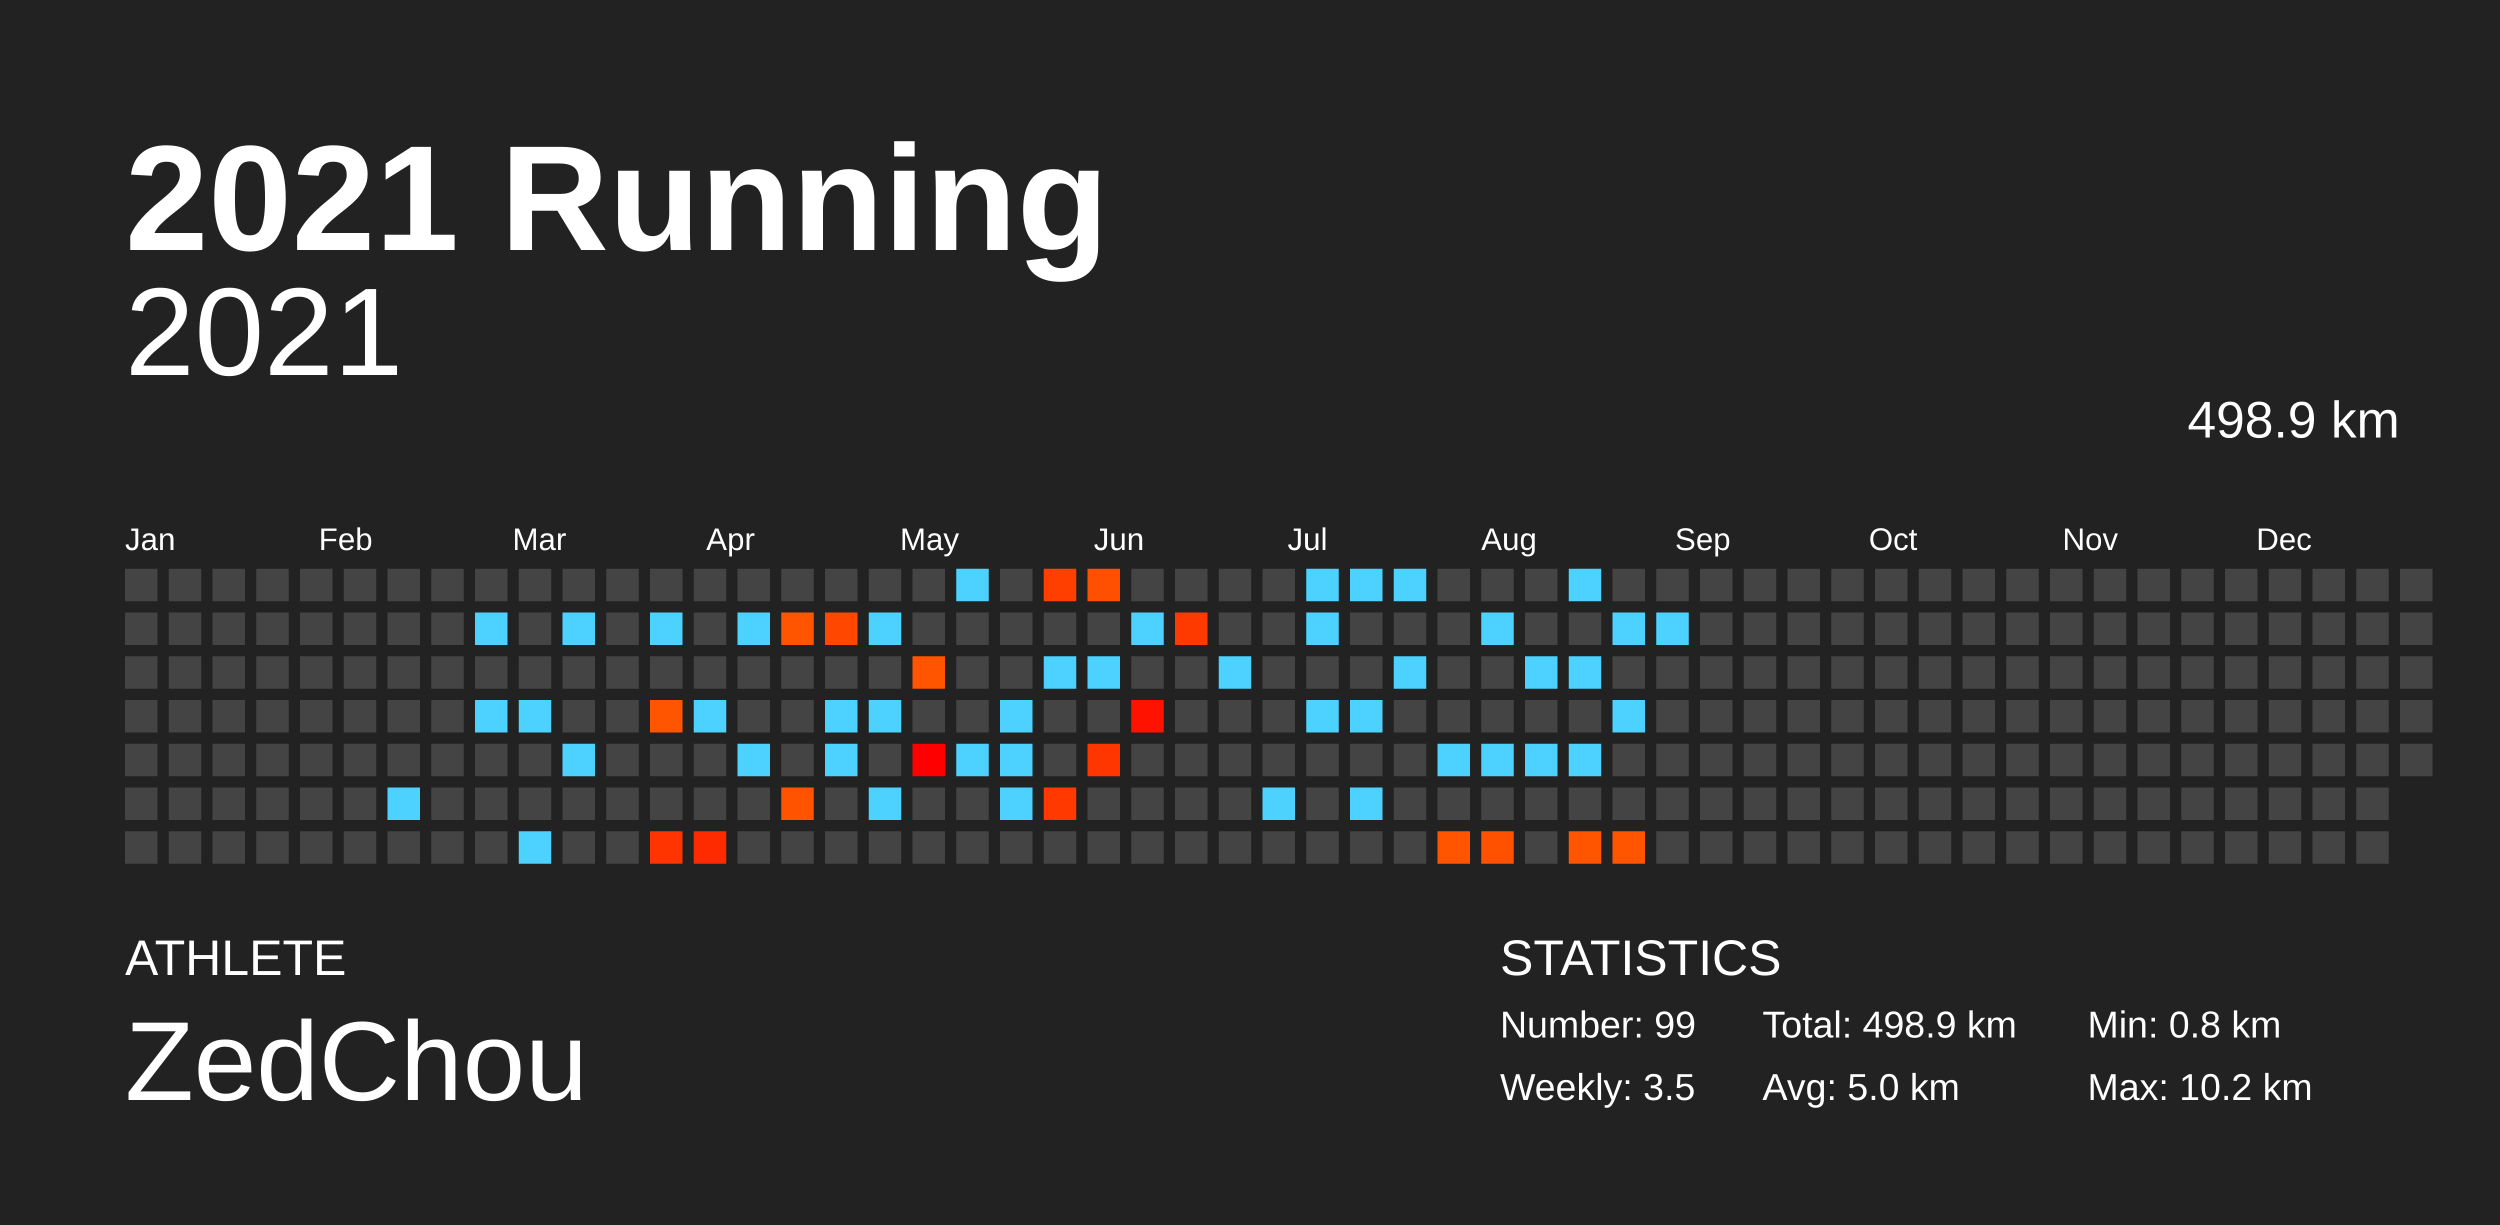
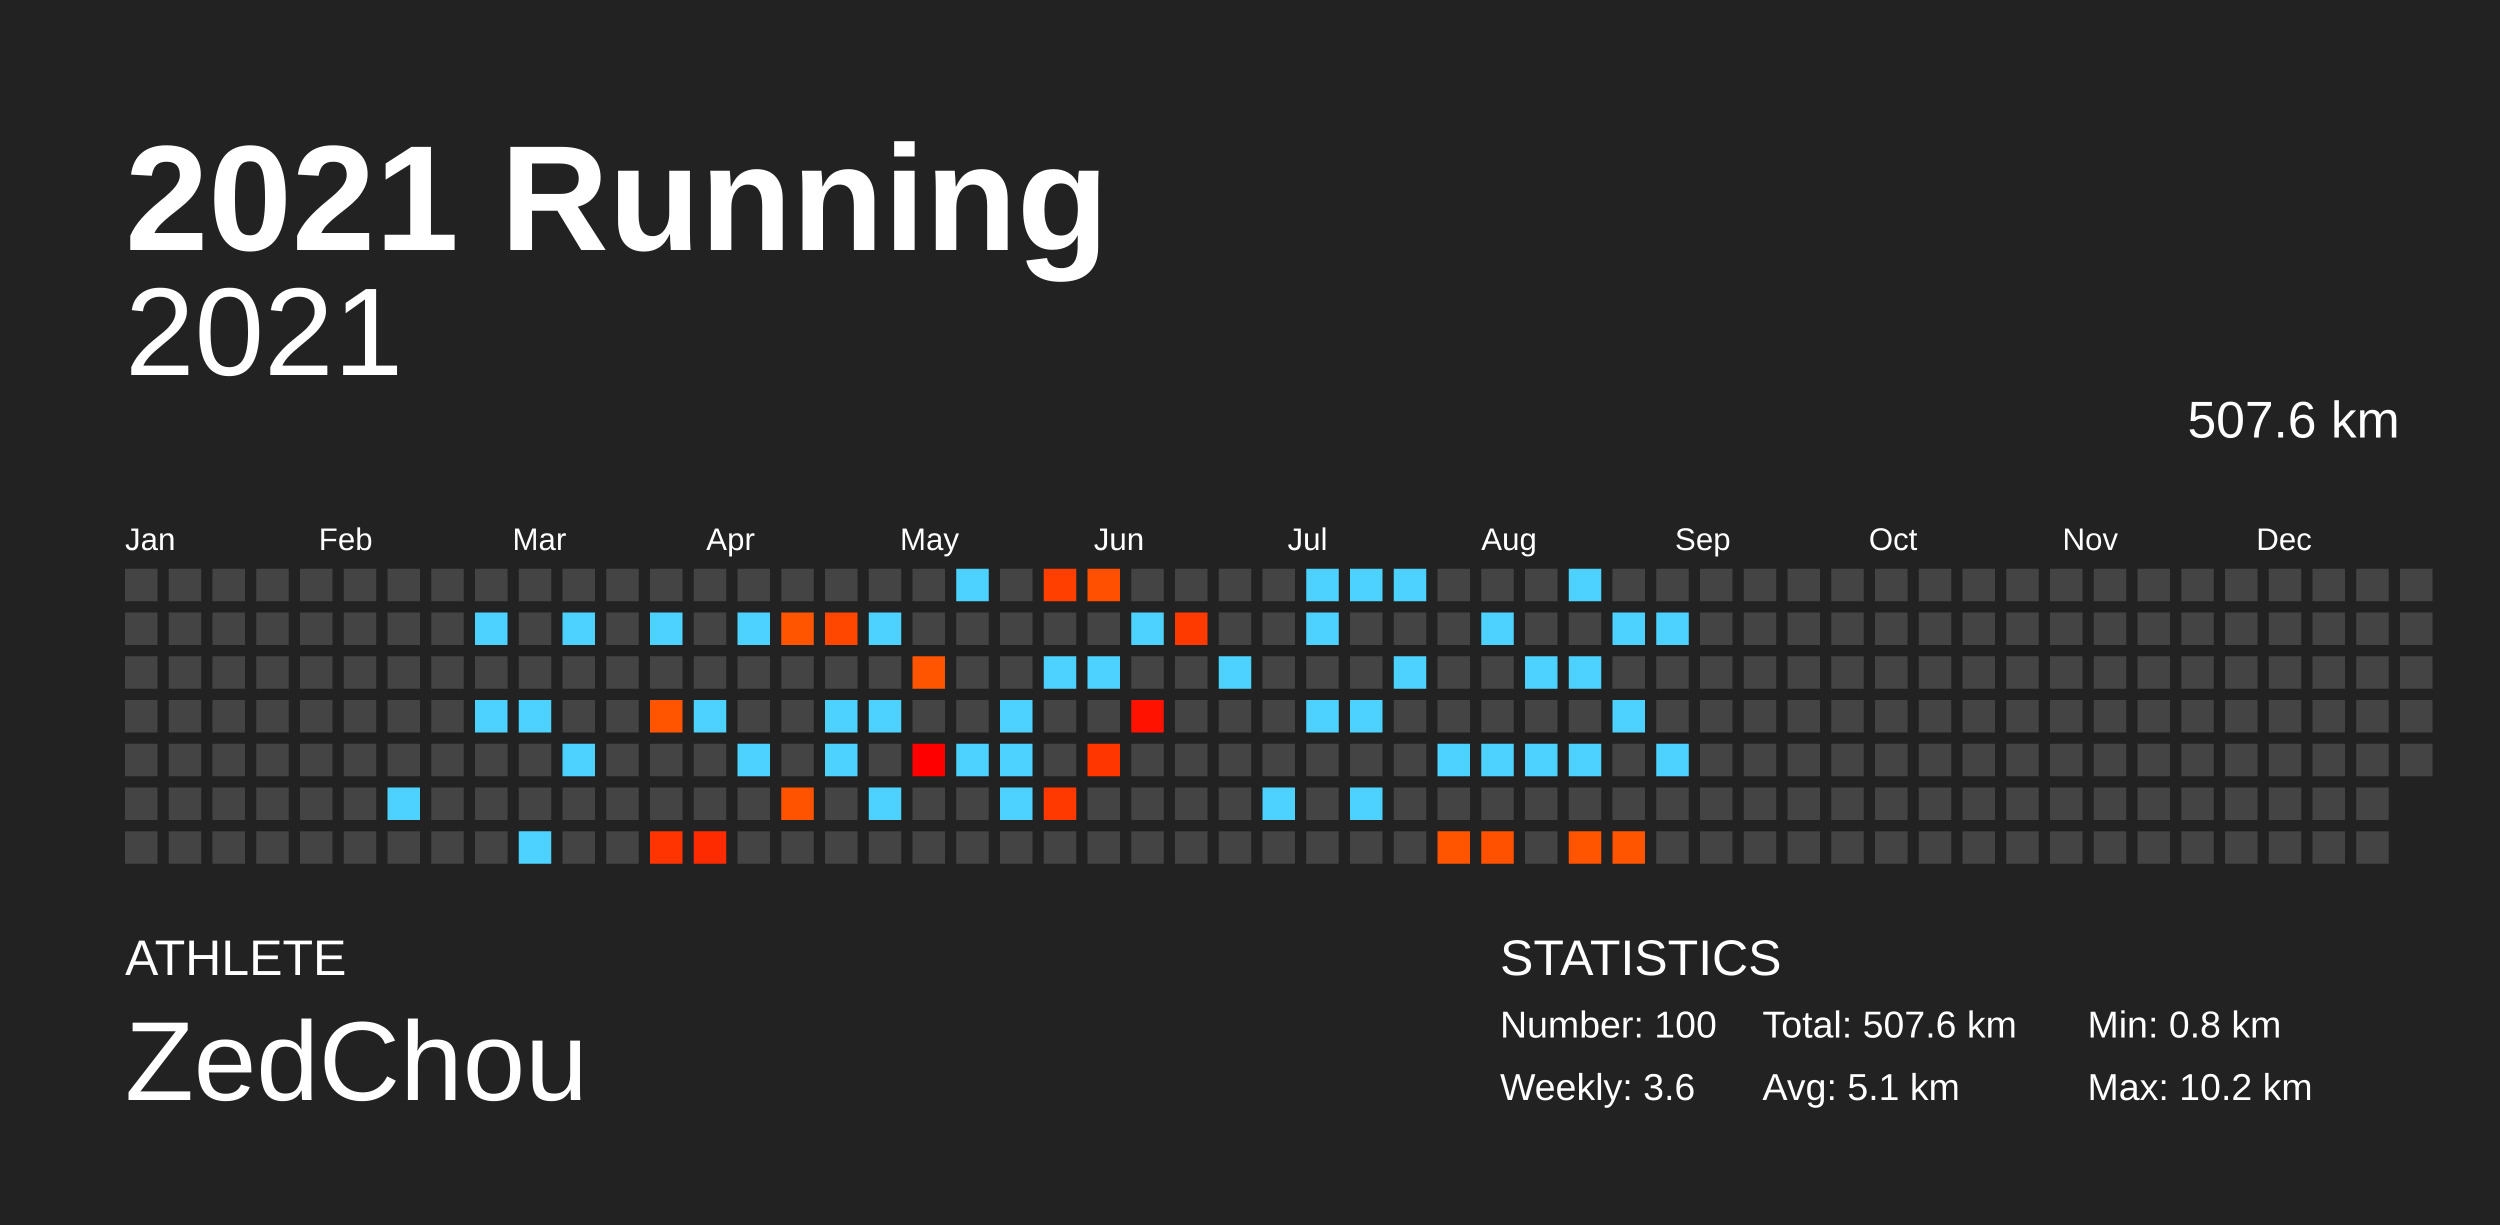
<svg xmlns="http://www.w3.org/2000/svg" baseProfile="full" height="98mm" version="1.1" viewBox="0,0,200,98" width="200mm">
  <defs />
  <rect fill="#222222" height="98" width="200" x="0" y="0" />
  <text fill="#FFFFFF" style="font-size:12px; font-family:Arial; font-weight:bold;" x="10" y="20">2021 Running</text>
  <text fill="#FFFFFF" style="font-size:4px; font-family:Arial" x="10" y="78">ATHLETE</text>
  <text fill="#FFFFFF" style="font-size:9px; font-family:Arial" x="10" y="88">ZedChou</text>
  <text fill="#FFFFFF" style="font-size:4px; font-family:Arial" x="120" y="78">STATISTICS</text>
-   <text fill="#FFFFFF" style="font-size:3px; font-family:Arial" x="120" y="83">Number: 99</text>
-   <text fill="#FFFFFF" style="font-size:3px; font-family:Arial" x="120" y="88">Weekly: 3.5</text>
-   <text fill="#FFFFFF" style="font-size:3px; font-family:Arial" x="141" y="83">Total: 498.9 km</text>
-   <text fill="#FFFFFF" style="font-size:3px; font-family:Arial" x="141" y="88">Avg: 5.0 km</text>
+   <text fill="#FFFFFF" style="font-size:3px; font-family:Arial" x="120" y="83">Number: 100</text>
+   <text fill="#FFFFFF" style="font-size:3px; font-family:Arial" x="120" y="88">Weekly: 3.6</text>
+   <text fill="#FFFFFF" style="font-size:3px; font-family:Arial" x="141" y="83">Total: 507.6 km</text>
+   <text fill="#FFFFFF" style="font-size:3px; font-family:Arial" x="141" y="88">Avg: 5.1 km</text>
  <text fill="#FFFFFF" style="font-size:3px; font-family:Arial" x="167" y="83">Min: 0.8 km</text>
  <text fill="#FFFFFF" style="font-size:3px; font-family:Arial" x="167" y="88">Max: 10.2 km</text>
  <text alignment-baseline="hanging" fill="#FFFFFF" style="font-size:10.0px; font-family:Arial;" x="10" y="30">2021</text>
-   <text alignment-baseline="hanging" fill="#FFFFFF" style="font-size:4.125px; font-family:Arial;" x="175" y="35">498.9 km</text>
+   <text alignment-baseline="hanging" fill="#FFFFFF" style="font-size:4.125px; font-family:Arial;" x="175" y="35">507.6 km</text>
  <text fill="#FFFFFF" style="font-size:2.5px; font-family:Arial" x="10.0" y="44">Jan</text>
  <text fill="#FFFFFF" style="font-size:2.5px; font-family:Arial" x="25.5" y="44">Feb</text>
  <text fill="#FFFFFF" style="font-size:2.5px; font-family:Arial" x="41.0" y="44">Mar</text>
  <text fill="#FFFFFF" style="font-size:2.5px; font-family:Arial" x="56.5" y="44">Apr</text>
  <text fill="#FFFFFF" style="font-size:2.5px; font-family:Arial" x="72.0" y="44">May</text>
  <text fill="#FFFFFF" style="font-size:2.5px; font-family:Arial" x="87.5" y="44">Jun</text>
  <text fill="#FFFFFF" style="font-size:2.5px; font-family:Arial" x="103.0" y="44">Jul</text>
  <text fill="#FFFFFF" style="font-size:2.5px; font-family:Arial" x="118.5" y="44">Aug</text>
  <text fill="#FFFFFF" style="font-size:2.5px; font-family:Arial" x="134.0" y="44">Sep</text>
  <text fill="#FFFFFF" style="font-size:2.5px; font-family:Arial" x="149.5" y="44">Oct</text>
  <text fill="#FFFFFF" style="font-size:2.5px; font-family:Arial" x="165.0" y="44">Nov</text>
  <text fill="#FFFFFF" style="font-size:2.5px; font-family:Arial" x="180.5" y="44">Dec</text>
  <rect fill="#444444" height="2.6" width="2.6" x="10.0" y="45.5" />
  <rect fill="#444444" height="2.6" width="2.6" x="10.0" y="49.0" />
  <rect fill="#444444" height="2.6" width="2.6" x="10.0" y="52.5" />
  <rect fill="#444444" height="2.6" width="2.6" x="10.0" y="56.0" />
  <rect fill="#444444" height="2.6" width="2.6" x="10.0" y="59.5" />
  <rect fill="#444444" height="2.6" width="2.6" x="10.0" y="63.0" />
  <rect fill="#444444" height="2.6" width="2.6" x="10.0" y="66.5" />
  <rect fill="#444444" height="2.6" width="2.6" x="13.5" y="45.5" />
  <rect fill="#444444" height="2.6" width="2.6" x="13.5" y="49.0" />
  <rect fill="#444444" height="2.6" width="2.6" x="13.5" y="52.5" />
  <rect fill="#444444" height="2.6" width="2.6" x="13.5" y="56.0" />
  <rect fill="#444444" height="2.6" width="2.6" x="13.5" y="59.5" />
  <rect fill="#444444" height="2.6" width="2.6" x="13.5" y="63.0" />
  <rect fill="#444444" height="2.6" width="2.6" x="13.5" y="66.5" />
  <rect fill="#444444" height="2.6" width="2.6" x="17.0" y="45.5" />
  <rect fill="#444444" height="2.6" width="2.6" x="17.0" y="49.0" />
  <rect fill="#444444" height="2.6" width="2.6" x="17.0" y="52.5" />
  <rect fill="#444444" height="2.6" width="2.6" x="17.0" y="56.0" />
  <rect fill="#444444" height="2.6" width="2.6" x="17.0" y="59.5" />
  <rect fill="#444444" height="2.6" width="2.6" x="17.0" y="63.0" />
  <rect fill="#444444" height="2.6" width="2.6" x="17.0" y="66.5" />
  <rect fill="#444444" height="2.6" width="2.6" x="20.5" y="45.5" />
  <rect fill="#444444" height="2.6" width="2.6" x="20.5" y="49.0" />
  <rect fill="#444444" height="2.6" width="2.6" x="20.5" y="52.5" />
  <rect fill="#444444" height="2.6" width="2.6" x="20.5" y="56.0" />
  <rect fill="#444444" height="2.6" width="2.6" x="20.5" y="59.5" />
  <rect fill="#444444" height="2.6" width="2.6" x="20.5" y="63.0" />
  <rect fill="#444444" height="2.6" width="2.6" x="20.5" y="66.5" />
  <rect fill="#444444" height="2.6" width="2.6" x="24.0" y="45.5" />
  <rect fill="#444444" height="2.6" width="2.6" x="24.0" y="49.0" />
  <rect fill="#444444" height="2.6" width="2.6" x="24.0" y="52.5" />
  <rect fill="#444444" height="2.6" width="2.6" x="24.0" y="56.0" />
  <rect fill="#444444" height="2.6" width="2.6" x="24.0" y="59.5" />
  <rect fill="#444444" height="2.6" width="2.6" x="24.0" y="63.0" />
  <rect fill="#444444" height="2.6" width="2.6" x="24.0" y="66.5" />
  <rect fill="#444444" height="2.6" width="2.6" x="27.5" y="45.5" />
  <rect fill="#444444" height="2.6" width="2.6" x="27.5" y="49.0" />
  <rect fill="#444444" height="2.6" width="2.6" x="27.5" y="52.5" />
  <rect fill="#444444" height="2.6" width="2.6" x="27.5" y="56.0" />
  <rect fill="#444444" height="2.6" width="2.6" x="27.5" y="59.5" />
  <rect fill="#444444" height="2.6" width="2.6" x="27.5" y="63.0" />
  <rect fill="#444444" height="2.6" width="2.6" x="27.5" y="66.5" />
  <rect fill="#444444" height="2.6" width="2.6" x="31.0" y="45.5" />
  <rect fill="#444444" height="2.6" width="2.6" x="31.0" y="49.0" />
  <rect fill="#444444" height="2.6" width="2.6" x="31.0" y="52.5" />
  <rect fill="#444444" height="2.6" width="2.6" x="31.0" y="56.0" />
  <rect fill="#444444" height="2.6" width="2.6" x="31.0" y="59.5" />
  <rect fill="#4dd2ff" height="2.6" width="2.6" x="31.0" y="63.0" />
  <rect fill="#444444" height="2.6" width="2.6" x="31.0" y="66.5" />
  <rect fill="#444444" height="2.6" width="2.6" x="34.5" y="45.5" />
  <rect fill="#444444" height="2.6" width="2.6" x="34.5" y="49.0" />
  <rect fill="#444444" height="2.6" width="2.6" x="34.5" y="52.5" />
  <rect fill="#444444" height="2.6" width="2.6" x="34.5" y="56.0" />
  <rect fill="#444444" height="2.6" width="2.6" x="34.5" y="59.5" />
  <rect fill="#444444" height="2.6" width="2.6" x="34.5" y="63.0" />
  <rect fill="#444444" height="2.6" width="2.6" x="34.5" y="66.5" />
  <rect fill="#444444" height="2.6" width="2.6" x="38.0" y="45.5" />
  <rect fill="#4dd2ff" height="2.6" width="2.6" x="38.0" y="49.0" />
  <rect fill="#444444" height="2.6" width="2.6" x="38.0" y="52.5" />
  <rect fill="#4dd2ff" height="2.6" width="2.6" x="38.0" y="56.0" />
  <rect fill="#444444" height="2.6" width="2.6" x="38.0" y="59.5" />
  <rect fill="#444444" height="2.6" width="2.6" x="38.0" y="63.0" />
  <rect fill="#444444" height="2.6" width="2.6" x="38.0" y="66.5" />
  <rect fill="#444444" height="2.6" width="2.6" x="41.5" y="45.5" />
  <rect fill="#444444" height="2.6" width="2.6" x="41.5" y="49.0" />
  <rect fill="#444444" height="2.6" width="2.6" x="41.5" y="52.5" />
  <rect fill="#4dd2ff" height="2.6" width="2.6" x="41.5" y="56.0" />
  <rect fill="#444444" height="2.6" width="2.6" x="41.5" y="59.5" />
  <rect fill="#444444" height="2.6" width="2.6" x="41.5" y="63.0" />
  <rect fill="#4dd2ff" height="2.6" width="2.6" x="41.5" y="66.5" />
  <rect fill="#444444" height="2.6" width="2.6" x="45.0" y="45.5" />
  <rect fill="#4dd2ff" height="2.6" width="2.6" x="45.0" y="49.0" />
  <rect fill="#444444" height="2.6" width="2.6" x="45.0" y="52.5" />
  <rect fill="#444444" height="2.6" width="2.6" x="45.0" y="56.0" />
  <rect fill="#4dd2ff" height="2.6" width="2.6" x="45.0" y="59.5" />
  <rect fill="#444444" height="2.6" width="2.6" x="45.0" y="63.0" />
  <rect fill="#444444" height="2.6" width="2.6" x="45.0" y="66.5" />
  <rect fill="#444444" height="2.6" width="2.6" x="48.5" y="45.5" />
  <rect fill="#444444" height="2.6" width="2.6" x="48.5" y="49.0" />
  <rect fill="#444444" height="2.6" width="2.6" x="48.5" y="52.5" />
  <rect fill="#444444" height="2.6" width="2.6" x="48.5" y="56.0" />
  <rect fill="#444444" height="2.6" width="2.6" x="48.5" y="59.5" />
  <rect fill="#444444" height="2.6" width="2.6" x="48.5" y="63.0" />
  <rect fill="#444444" height="2.6" width="2.6" x="48.5" y="66.5" />
  <rect fill="#444444" height="2.6" width="2.6" x="52.0" y="45.5" />
  <rect fill="#4dd2ff" height="2.6" width="2.6" x="52.0" y="49.0" />
  <rect fill="#444444" height="2.6" width="2.6" x="52.0" y="52.5" />
  <rect fill="#ff5400" height="2.6" width="2.6" x="52.0" y="56.0" />
  <rect fill="#444444" height="2.6" width="2.6" x="52.0" y="59.5" />
  <rect fill="#444444" height="2.6" width="2.6" x="52.0" y="63.0" />
  <rect fill="#ff3400" height="2.6" width="2.6" x="52.0" y="66.5" />
  <rect fill="#444444" height="2.6" width="2.6" x="55.5" y="45.5" />
  <rect fill="#444444" height="2.6" width="2.6" x="55.5" y="49.0" />
  <rect fill="#444444" height="2.6" width="2.6" x="55.5" y="52.5" />
  <rect fill="#4dd2ff" height="2.6" width="2.6" x="55.5" y="56.0" />
  <rect fill="#444444" height="2.6" width="2.6" x="55.5" y="59.5" />
  <rect fill="#444444" height="2.6" width="2.6" x="55.5" y="63.0" />
  <rect fill="#ff2b00" height="2.6" width="2.6" x="55.5" y="66.5" />
  <rect fill="#444444" height="2.6" width="2.6" x="59.0" y="45.5" />
  <rect fill="#4dd2ff" height="2.6" width="2.6" x="59.0" y="49.0" />
  <rect fill="#444444" height="2.6" width="2.6" x="59.0" y="52.5" />
  <rect fill="#444444" height="2.6" width="2.6" x="59.0" y="56.0" />
  <rect fill="#4dd2ff" height="2.6" width="2.6" x="59.0" y="59.5" />
  <rect fill="#444444" height="2.6" width="2.6" x="59.0" y="63.0" />
  <rect fill="#444444" height="2.6" width="2.6" x="59.0" y="66.5" />
  <rect fill="#444444" height="2.6" width="2.6" x="62.5" y="45.5" />
  <rect fill="#ff5500" height="2.6" width="2.6" x="62.5" y="49.0" />
  <rect fill="#444444" height="2.6" width="2.6" x="62.5" y="52.5" />
  <rect fill="#444444" height="2.6" width="2.6" x="62.5" y="56.0" />
  <rect fill="#444444" height="2.6" width="2.6" x="62.5" y="59.5" />
  <rect fill="#ff5300" height="2.6" width="2.6" x="62.5" y="63.0" />
  <rect fill="#444444" height="2.6" width="2.6" x="62.5" y="66.5" />
  <rect fill="#444444" height="2.6" width="2.6" x="66.0" y="45.5" />
  <rect fill="#ff4700" height="2.6" width="2.6" x="66.0" y="49.0" />
  <rect fill="#444444" height="2.6" width="2.6" x="66.0" y="52.5" />
  <rect fill="#4dd2ff" height="2.6" width="2.6" x="66.0" y="56.0" />
  <rect fill="#4dd2ff" height="2.6" width="2.6" x="66.0" y="59.5" />
  <rect fill="#444444" height="2.6" width="2.6" x="66.0" y="63.0" />
  <rect fill="#444444" height="2.6" width="2.6" x="66.0" y="66.5" />
  <rect fill="#444444" height="2.6" width="2.6" x="69.5" y="45.5" />
  <rect fill="#4dd2ff" height="2.6" width="2.6" x="69.5" y="49.0" />
  <rect fill="#444444" height="2.6" width="2.6" x="69.5" y="52.5" />
  <rect fill="#4dd2ff" height="2.6" width="2.6" x="69.5" y="56.0" />
  <rect fill="#444444" height="2.6" width="2.6" x="69.5" y="59.5" />
  <rect fill="#4dd2ff" height="2.6" width="2.6" x="69.5" y="63.0" />
  <rect fill="#444444" height="2.6" width="2.6" x="69.5" y="66.5" />
  <rect fill="#444444" height="2.6" width="2.6" x="73.0" y="45.5" />
  <rect fill="#444444" height="2.6" width="2.6" x="73.0" y="49.0" />
  <rect fill="#ff5400" height="2.6" width="2.6" x="73.0" y="52.5" />
  <rect fill="#444444" height="2.6" width="2.6" x="73.0" y="56.0" />
  <rect fill="#ff0000" height="2.6" width="2.6" x="73.0" y="59.5" />
  <rect fill="#444444" height="2.6" width="2.6" x="73.0" y="63.0" />
  <rect fill="#444444" height="2.6" width="2.6" x="73.0" y="66.5" />
  <rect fill="#4dd2ff" height="2.6" width="2.6" x="76.5" y="45.5" />
  <rect fill="#444444" height="2.6" width="2.6" x="76.5" y="49.0" />
  <rect fill="#444444" height="2.6" width="2.6" x="76.5" y="52.5" />
  <rect fill="#444444" height="2.6" width="2.6" x="76.5" y="56.0" />
  <rect fill="#4dd2ff" height="2.6" width="2.6" x="76.5" y="59.5" />
  <rect fill="#444444" height="2.6" width="2.6" x="76.5" y="63.0" />
  <rect fill="#444444" height="2.6" width="2.6" x="76.5" y="66.5" />
  <rect fill="#444444" height="2.6" width="2.6" x="80.0" y="45.5" />
  <rect fill="#444444" height="2.6" width="2.6" x="80.0" y="49.0" />
  <rect fill="#444444" height="2.6" width="2.6" x="80.0" y="52.5" />
  <rect fill="#4dd2ff" height="2.6" width="2.6" x="80.0" y="56.0" />
  <rect fill="#4dd2ff" height="2.6" width="2.6" x="80.0" y="59.5" />
  <rect fill="#4dd2ff" height="2.6" width="2.6" x="80.0" y="63.0" />
  <rect fill="#444444" height="2.6" width="2.6" x="80.0" y="66.5" />
  <rect fill="#ff3f00" height="2.6" width="2.6" x="83.5" y="45.5" />
  <rect fill="#444444" height="2.6" width="2.6" x="83.5" y="49.0" />
  <rect fill="#4dd2ff" height="2.6" width="2.6" x="83.5" y="52.5" />
  <rect fill="#444444" height="2.6" width="2.6" x="83.5" y="56.0" />
  <rect fill="#444444" height="2.6" width="2.6" x="83.5" y="59.5" />
  <rect fill="#ff3900" height="2.6" width="2.6" x="83.5" y="63.0" />
  <rect fill="#444444" height="2.6" width="2.6" x="83.5" y="66.5" />
  <rect fill="#ff4f00" height="2.6" width="2.6" x="87.0" y="45.5" />
  <rect fill="#444444" height="2.6" width="2.6" x="87.0" y="49.0" />
  <rect fill="#4dd2ff" height="2.6" width="2.6" x="87.0" y="52.5" />
  <rect fill="#444444" height="2.6" width="2.6" x="87.0" y="56.0" />
  <rect fill="#ff3600" height="2.6" width="2.6" x="87.0" y="59.5" />
  <rect fill="#444444" height="2.6" width="2.6" x="87.0" y="63.0" />
  <rect fill="#444444" height="2.6" width="2.6" x="87.0" y="66.5" />
  <rect fill="#444444" height="2.6" width="2.6" x="90.5" y="45.5" />
  <rect fill="#4dd2ff" height="2.6" width="2.6" x="90.5" y="49.0" />
  <rect fill="#444444" height="2.6" width="2.6" x="90.5" y="52.5" />
  <rect fill="#ff1300" height="2.6" width="2.6" x="90.5" y="56.0" />
  <rect fill="#444444" height="2.6" width="2.6" x="90.5" y="59.5" />
  <rect fill="#444444" height="2.6" width="2.6" x="90.5" y="63.0" />
  <rect fill="#444444" height="2.6" width="2.6" x="90.5" y="66.5" />
  <rect fill="#444444" height="2.6" width="2.6" x="94.0" y="45.5" />
  <rect fill="#ff3a00" height="2.6" width="2.6" x="94.0" y="49.0" />
  <rect fill="#444444" height="2.6" width="2.6" x="94.0" y="52.5" />
  <rect fill="#444444" height="2.6" width="2.6" x="94.0" y="56.0" />
  <rect fill="#444444" height="2.6" width="2.6" x="94.0" y="59.5" />
  <rect fill="#444444" height="2.6" width="2.6" x="94.0" y="63.0" />
  <rect fill="#444444" height="2.6" width="2.6" x="94.0" y="66.5" />
  <rect fill="#444444" height="2.6" width="2.6" x="97.5" y="45.5" />
  <rect fill="#444444" height="2.6" width="2.6" x="97.5" y="49.0" />
  <rect fill="#4dd2ff" height="2.6" width="2.6" x="97.5" y="52.5" />
  <rect fill="#444444" height="2.6" width="2.6" x="97.5" y="56.0" />
  <rect fill="#444444" height="2.6" width="2.6" x="97.5" y="59.5" />
  <rect fill="#444444" height="2.6" width="2.6" x="97.5" y="63.0" />
  <rect fill="#444444" height="2.6" width="2.6" x="97.5" y="66.5" />
  <rect fill="#444444" height="2.6" width="2.6" x="101.0" y="45.5" />
  <rect fill="#444444" height="2.6" width="2.6" x="101.0" y="49.0" />
  <rect fill="#444444" height="2.6" width="2.6" x="101.0" y="52.5" />
  <rect fill="#444444" height="2.6" width="2.6" x="101.0" y="56.0" />
  <rect fill="#444444" height="2.6" width="2.6" x="101.0" y="59.5" />
  <rect fill="#4dd2ff" height="2.6" width="2.6" x="101.0" y="63.0" />
  <rect fill="#444444" height="2.6" width="2.6" x="101.0" y="66.5" />
  <rect fill="#4dd2ff" height="2.6" width="2.6" x="104.5" y="45.5" />
  <rect fill="#4dd2ff" height="2.6" width="2.6" x="104.5" y="49.0" />
  <rect fill="#444444" height="2.6" width="2.6" x="104.5" y="52.5" />
  <rect fill="#4dd2ff" height="2.6" width="2.6" x="104.5" y="56.0" />
  <rect fill="#444444" height="2.6" width="2.6" x="104.5" y="59.5" />
  <rect fill="#444444" height="2.6" width="2.6" x="104.5" y="63.0" />
  <rect fill="#444444" height="2.6" width="2.6" x="104.5" y="66.5" />
  <rect fill="#4dd2ff" height="2.6" width="2.6" x="108.0" y="45.5" />
  <rect fill="#444444" height="2.6" width="2.6" x="108.0" y="49.0" />
  <rect fill="#444444" height="2.6" width="2.6" x="108.0" y="52.5" />
  <rect fill="#4dd2ff" height="2.6" width="2.6" x="108.0" y="56.0" />
  <rect fill="#444444" height="2.6" width="2.6" x="108.0" y="59.5" />
  <rect fill="#4dd2ff" height="2.6" width="2.6" x="108.0" y="63.0" />
  <rect fill="#444444" height="2.6" width="2.6" x="108.0" y="66.5" />
  <rect fill="#4dd2ff" height="2.6" width="2.6" x="111.5" y="45.5" />
  <rect fill="#444444" height="2.6" width="2.6" x="111.5" y="49.0" />
  <rect fill="#4dd2ff" height="2.6" width="2.6" x="111.5" y="52.5" />
  <rect fill="#444444" height="2.6" width="2.6" x="111.5" y="56.0" />
  <rect fill="#444444" height="2.6" width="2.6" x="111.5" y="59.5" />
  <rect fill="#444444" height="2.6" width="2.6" x="111.5" y="63.0" />
  <rect fill="#444444" height="2.6" width="2.6" x="111.5" y="66.5" />
  <rect fill="#444444" height="2.6" width="2.6" x="115.0" y="45.5" />
  <rect fill="#444444" height="2.6" width="2.6" x="115.0" y="49.0" />
  <rect fill="#444444" height="2.6" width="2.6" x="115.0" y="52.5" />
  <rect fill="#444444" height="2.6" width="2.6" x="115.0" y="56.0" />
  <rect fill="#4dd2ff" height="2.6" width="2.6" x="115.0" y="59.5" />
  <rect fill="#444444" height="2.6" width="2.6" x="115.0" y="63.0" />
  <rect fill="#ff5500" height="2.6" width="2.6" x="115.0" y="66.5" />
  <rect fill="#444444" height="2.6" width="2.6" x="118.5" y="45.5" />
  <rect fill="#4dd2ff" height="2.6" width="2.6" x="118.5" y="49.0" />
  <rect fill="#444444" height="2.6" width="2.6" x="118.5" y="52.5" />
  <rect fill="#444444" height="2.6" width="2.6" x="118.5" y="56.0" />
  <rect fill="#4dd2ff" height="2.6" width="2.6" x="118.5" y="59.5" />
  <rect fill="#444444" height="2.6" width="2.6" x="118.5" y="63.0" />
  <rect fill="#ff5100" height="2.6" width="2.6" x="118.5" y="66.5" />
  <rect fill="#444444" height="2.6" width="2.6" x="122.0" y="45.5" />
  <rect fill="#444444" height="2.6" width="2.6" x="122.0" y="49.0" />
  <rect fill="#4dd2ff" height="2.6" width="2.6" x="122.0" y="52.5" />
  <rect fill="#444444" height="2.6" width="2.6" x="122.0" y="56.0" />
  <rect fill="#4dd2ff" height="2.6" width="2.6" x="122.0" y="59.5" />
  <rect fill="#444444" height="2.6" width="2.6" x="122.0" y="63.0" />
  <rect fill="#444444" height="2.6" width="2.6" x="122.0" y="66.5" />
  <rect fill="#4dd2ff" height="2.6" width="2.6" x="125.5" y="45.5" />
  <rect fill="#444444" height="2.6" width="2.6" x="125.5" y="49.0" />
  <rect fill="#4dd2ff" height="2.6" width="2.6" x="125.5" y="52.5" />
  <rect fill="#444444" height="2.6" width="2.6" x="125.5" y="56.0" />
  <rect fill="#4dd2ff" height="2.6" width="2.6" x="125.5" y="59.5" />
  <rect fill="#444444" height="2.6" width="2.6" x="125.5" y="63.0" />
  <rect fill="#ff5400" height="2.6" width="2.6" x="125.5" y="66.5" />
  <rect fill="#444444" height="2.6" width="2.6" x="129.0" y="45.5" />
  <rect fill="#4dd2ff" height="2.6" width="2.6" x="129.0" y="49.0" />
  <rect fill="#444444" height="2.6" width="2.6" x="129.0" y="52.5" />
  <rect fill="#4dd2ff" height="2.6" width="2.6" x="129.0" y="56.0" />
  <rect fill="#444444" height="2.6" width="2.6" x="129.0" y="59.5" />
  <rect fill="#444444" height="2.6" width="2.6" x="129.0" y="63.0" />
  <rect fill="#ff5500" height="2.6" width="2.6" x="129.0" y="66.5" />
  <rect fill="#444444" height="2.6" width="2.6" x="132.5" y="45.5" />
  <rect fill="#4dd2ff" height="2.6" width="2.6" x="132.5" y="49.0" />
  <rect fill="#444444" height="2.6" width="2.6" x="132.5" y="52.5" />
  <rect fill="#444444" height="2.6" width="2.6" x="132.5" y="56.0" />
-   <rect fill="#444444" height="2.6" width="2.6" x="132.5" y="59.5" />
+   <rect fill="#4dd2ff" height="2.6" width="2.6" x="132.5" y="59.5" />
  <rect fill="#444444" height="2.6" width="2.6" x="132.5" y="63.0" />
  <rect fill="#444444" height="2.6" width="2.6" x="132.5" y="66.5" />
  <rect fill="#444444" height="2.6" width="2.6" x="136.0" y="45.5" />
  <rect fill="#444444" height="2.6" width="2.6" x="136.0" y="49.0" />
  <rect fill="#444444" height="2.6" width="2.6" x="136.0" y="52.5" />
  <rect fill="#444444" height="2.6" width="2.6" x="136.0" y="56.0" />
  <rect fill="#444444" height="2.6" width="2.6" x="136.0" y="59.5" />
  <rect fill="#444444" height="2.6" width="2.6" x="136.0" y="63.0" />
  <rect fill="#444444" height="2.6" width="2.6" x="136.0" y="66.5" />
  <rect fill="#444444" height="2.6" width="2.6" x="139.5" y="45.5" />
  <rect fill="#444444" height="2.6" width="2.6" x="139.5" y="49.0" />
  <rect fill="#444444" height="2.6" width="2.6" x="139.5" y="52.5" />
  <rect fill="#444444" height="2.6" width="2.6" x="139.5" y="56.0" />
  <rect fill="#444444" height="2.6" width="2.6" x="139.5" y="59.5" />
  <rect fill="#444444" height="2.6" width="2.6" x="139.5" y="63.0" />
  <rect fill="#444444" height="2.6" width="2.6" x="139.5" y="66.5" />
  <rect fill="#444444" height="2.6" width="2.6" x="143.0" y="45.5" />
  <rect fill="#444444" height="2.6" width="2.6" x="143.0" y="49.0" />
  <rect fill="#444444" height="2.6" width="2.6" x="143.0" y="52.5" />
  <rect fill="#444444" height="2.6" width="2.6" x="143.0" y="56.0" />
  <rect fill="#444444" height="2.6" width="2.6" x="143.0" y="59.5" />
  <rect fill="#444444" height="2.6" width="2.6" x="143.0" y="63.0" />
  <rect fill="#444444" height="2.6" width="2.6" x="143.0" y="66.5" />
  <rect fill="#444444" height="2.6" width="2.6" x="146.5" y="45.5" />
  <rect fill="#444444" height="2.6" width="2.6" x="146.5" y="49.0" />
  <rect fill="#444444" height="2.6" width="2.6" x="146.5" y="52.5" />
  <rect fill="#444444" height="2.6" width="2.6" x="146.5" y="56.0" />
  <rect fill="#444444" height="2.6" width="2.6" x="146.5" y="59.5" />
  <rect fill="#444444" height="2.6" width="2.6" x="146.5" y="63.0" />
  <rect fill="#444444" height="2.6" width="2.6" x="146.5" y="66.5" />
  <rect fill="#444444" height="2.6" width="2.6" x="150.0" y="45.5" />
  <rect fill="#444444" height="2.6" width="2.6" x="150.0" y="49.0" />
  <rect fill="#444444" height="2.6" width="2.6" x="150.0" y="52.5" />
  <rect fill="#444444" height="2.6" width="2.6" x="150.0" y="56.0" />
  <rect fill="#444444" height="2.6" width="2.6" x="150.0" y="59.5" />
  <rect fill="#444444" height="2.6" width="2.6" x="150.0" y="63.0" />
  <rect fill="#444444" height="2.6" width="2.6" x="150.0" y="66.5" />
  <rect fill="#444444" height="2.6" width="2.6" x="153.5" y="45.5" />
  <rect fill="#444444" height="2.6" width="2.6" x="153.5" y="49.0" />
  <rect fill="#444444" height="2.6" width="2.6" x="153.5" y="52.5" />
  <rect fill="#444444" height="2.6" width="2.6" x="153.5" y="56.0" />
  <rect fill="#444444" height="2.6" width="2.6" x="153.5" y="59.5" />
  <rect fill="#444444" height="2.6" width="2.6" x="153.5" y="63.0" />
  <rect fill="#444444" height="2.6" width="2.6" x="153.5" y="66.5" />
  <rect fill="#444444" height="2.6" width="2.6" x="157.0" y="45.5" />
  <rect fill="#444444" height="2.6" width="2.6" x="157.0" y="49.0" />
  <rect fill="#444444" height="2.6" width="2.6" x="157.0" y="52.5" />
  <rect fill="#444444" height="2.6" width="2.6" x="157.0" y="56.0" />
  <rect fill="#444444" height="2.6" width="2.6" x="157.0" y="59.5" />
  <rect fill="#444444" height="2.6" width="2.6" x="157.0" y="63.0" />
  <rect fill="#444444" height="2.6" width="2.6" x="157.0" y="66.5" />
  <rect fill="#444444" height="2.6" width="2.6" x="160.5" y="45.5" />
  <rect fill="#444444" height="2.6" width="2.6" x="160.5" y="49.0" />
  <rect fill="#444444" height="2.6" width="2.6" x="160.5" y="52.5" />
  <rect fill="#444444" height="2.6" width="2.6" x="160.5" y="56.0" />
  <rect fill="#444444" height="2.6" width="2.6" x="160.5" y="59.5" />
  <rect fill="#444444" height="2.6" width="2.6" x="160.5" y="63.0" />
  <rect fill="#444444" height="2.6" width="2.6" x="160.5" y="66.5" />
  <rect fill="#444444" height="2.6" width="2.6" x="164.0" y="45.5" />
  <rect fill="#444444" height="2.6" width="2.6" x="164.0" y="49.0" />
  <rect fill="#444444" height="2.6" width="2.6" x="164.0" y="52.5" />
  <rect fill="#444444" height="2.6" width="2.6" x="164.0" y="56.0" />
  <rect fill="#444444" height="2.6" width="2.6" x="164.0" y="59.5" />
  <rect fill="#444444" height="2.6" width="2.6" x="164.0" y="63.0" />
  <rect fill="#444444" height="2.6" width="2.6" x="164.0" y="66.5" />
  <rect fill="#444444" height="2.6" width="2.6" x="167.5" y="45.5" />
  <rect fill="#444444" height="2.6" width="2.6" x="167.5" y="49.0" />
  <rect fill="#444444" height="2.6" width="2.6" x="167.5" y="52.5" />
  <rect fill="#444444" height="2.6" width="2.6" x="167.5" y="56.0" />
  <rect fill="#444444" height="2.6" width="2.6" x="167.5" y="59.5" />
  <rect fill="#444444" height="2.6" width="2.6" x="167.5" y="63.0" />
  <rect fill="#444444" height="2.6" width="2.6" x="167.5" y="66.5" />
  <rect fill="#444444" height="2.6" width="2.6" x="171.0" y="45.5" />
  <rect fill="#444444" height="2.6" width="2.6" x="171.0" y="49.0" />
  <rect fill="#444444" height="2.6" width="2.6" x="171.0" y="52.5" />
  <rect fill="#444444" height="2.6" width="2.6" x="171.0" y="56.0" />
  <rect fill="#444444" height="2.6" width="2.6" x="171.0" y="59.5" />
  <rect fill="#444444" height="2.6" width="2.6" x="171.0" y="63.0" />
  <rect fill="#444444" height="2.6" width="2.6" x="171.0" y="66.5" />
  <rect fill="#444444" height="2.6" width="2.6" x="174.5" y="45.5" />
  <rect fill="#444444" height="2.6" width="2.6" x="174.5" y="49.0" />
  <rect fill="#444444" height="2.6" width="2.6" x="174.5" y="52.5" />
  <rect fill="#444444" height="2.6" width="2.6" x="174.5" y="56.0" />
  <rect fill="#444444" height="2.6" width="2.6" x="174.5" y="59.5" />
  <rect fill="#444444" height="2.6" width="2.6" x="174.5" y="63.0" />
  <rect fill="#444444" height="2.6" width="2.6" x="174.5" y="66.5" />
  <rect fill="#444444" height="2.6" width="2.6" x="178.0" y="45.5" />
  <rect fill="#444444" height="2.6" width="2.6" x="178.0" y="49.0" />
  <rect fill="#444444" height="2.6" width="2.6" x="178.0" y="52.5" />
  <rect fill="#444444" height="2.6" width="2.6" x="178.0" y="56.0" />
  <rect fill="#444444" height="2.6" width="2.6" x="178.0" y="59.5" />
  <rect fill="#444444" height="2.6" width="2.6" x="178.0" y="63.0" />
  <rect fill="#444444" height="2.6" width="2.6" x="178.0" y="66.5" />
  <rect fill="#444444" height="2.6" width="2.6" x="181.5" y="45.5" />
  <rect fill="#444444" height="2.6" width="2.6" x="181.5" y="49.0" />
  <rect fill="#444444" height="2.6" width="2.6" x="181.5" y="52.5" />
  <rect fill="#444444" height="2.6" width="2.6" x="181.5" y="56.0" />
  <rect fill="#444444" height="2.6" width="2.6" x="181.5" y="59.5" />
  <rect fill="#444444" height="2.6" width="2.6" x="181.5" y="63.0" />
  <rect fill="#444444" height="2.6" width="2.6" x="181.5" y="66.5" />
  <rect fill="#444444" height="2.6" width="2.6" x="185.0" y="45.5" />
  <rect fill="#444444" height="2.6" width="2.6" x="185.0" y="49.0" />
  <rect fill="#444444" height="2.6" width="2.6" x="185.0" y="52.5" />
  <rect fill="#444444" height="2.6" width="2.6" x="185.0" y="56.0" />
  <rect fill="#444444" height="2.6" width="2.6" x="185.0" y="59.5" />
  <rect fill="#444444" height="2.6" width="2.6" x="185.0" y="63.0" />
  <rect fill="#444444" height="2.6" width="2.6" x="185.0" y="66.5" />
  <rect fill="#444444" height="2.6" width="2.6" x="188.5" y="45.5" />
  <rect fill="#444444" height="2.6" width="2.6" x="188.5" y="49.0" />
  <rect fill="#444444" height="2.6" width="2.6" x="188.5" y="52.5" />
  <rect fill="#444444" height="2.6" width="2.6" x="188.5" y="56.0" />
  <rect fill="#444444" height="2.6" width="2.6" x="188.5" y="59.5" />
  <rect fill="#444444" height="2.6" width="2.6" x="188.5" y="63.0" />
  <rect fill="#444444" height="2.6" width="2.6" x="188.5" y="66.5" />
  <rect fill="#444444" height="2.6" width="2.6" x="192.0" y="45.5" />
  <rect fill="#444444" height="2.6" width="2.6" x="192.0" y="49.0" />
  <rect fill="#444444" height="2.6" width="2.6" x="192.0" y="52.5" />
  <rect fill="#444444" height="2.6" width="2.6" x="192.0" y="56.0" />
  <rect fill="#444444" height="2.6" width="2.6" x="192.0" y="59.5" />
</svg>
